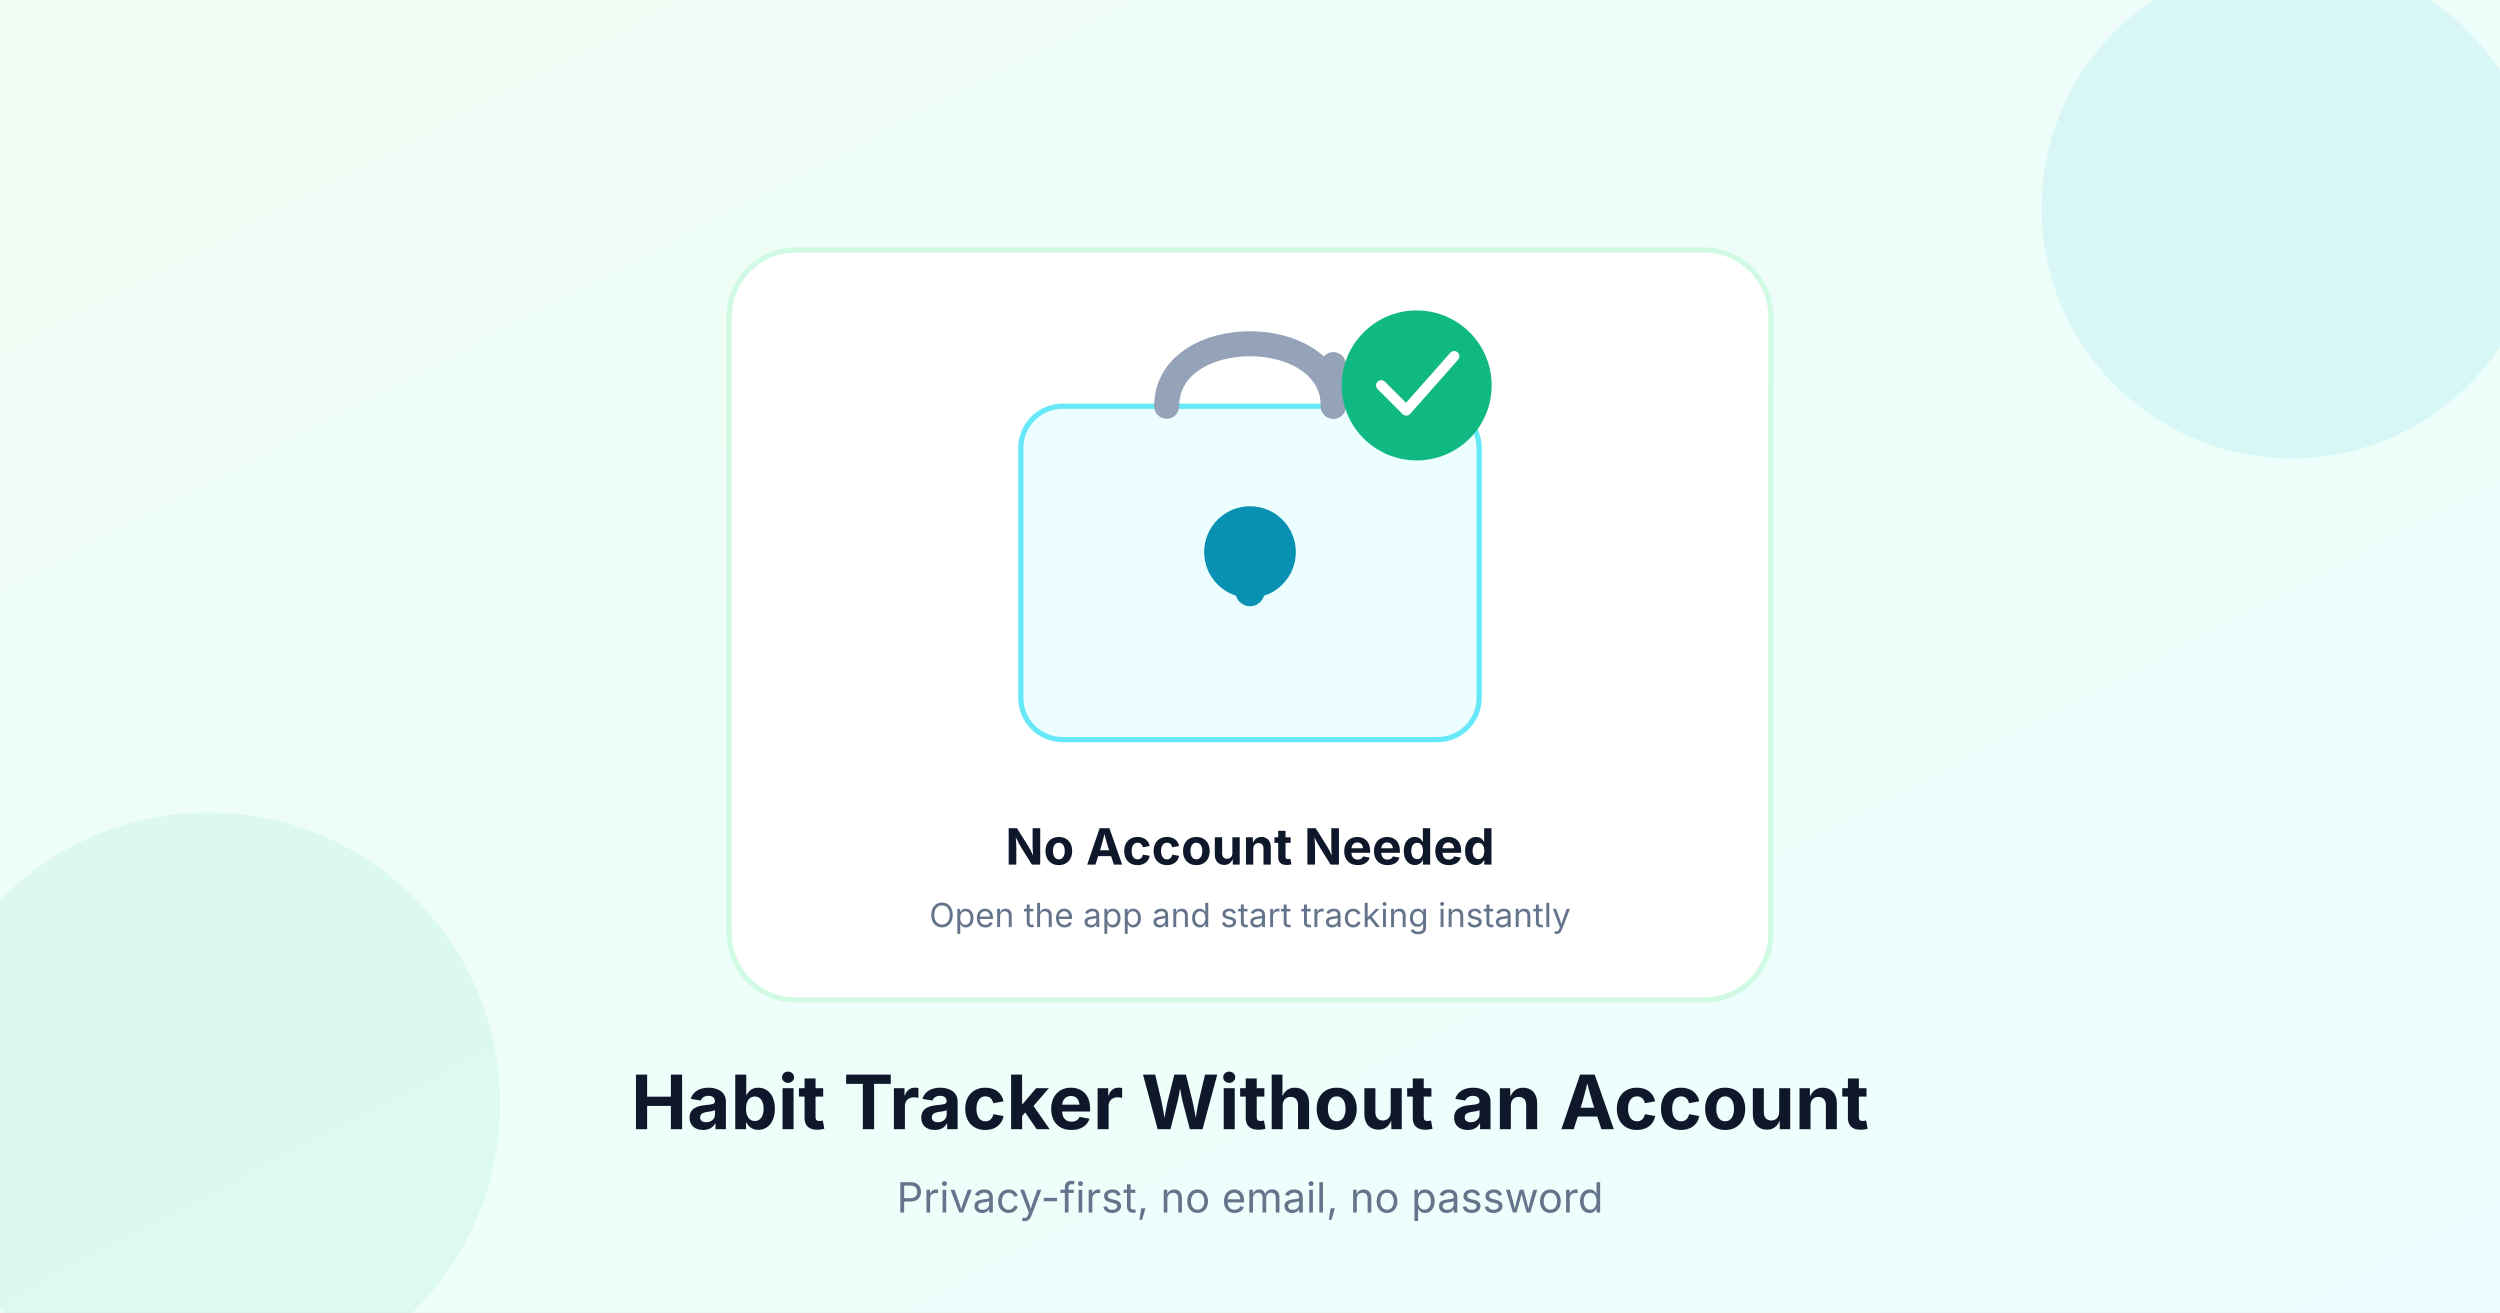
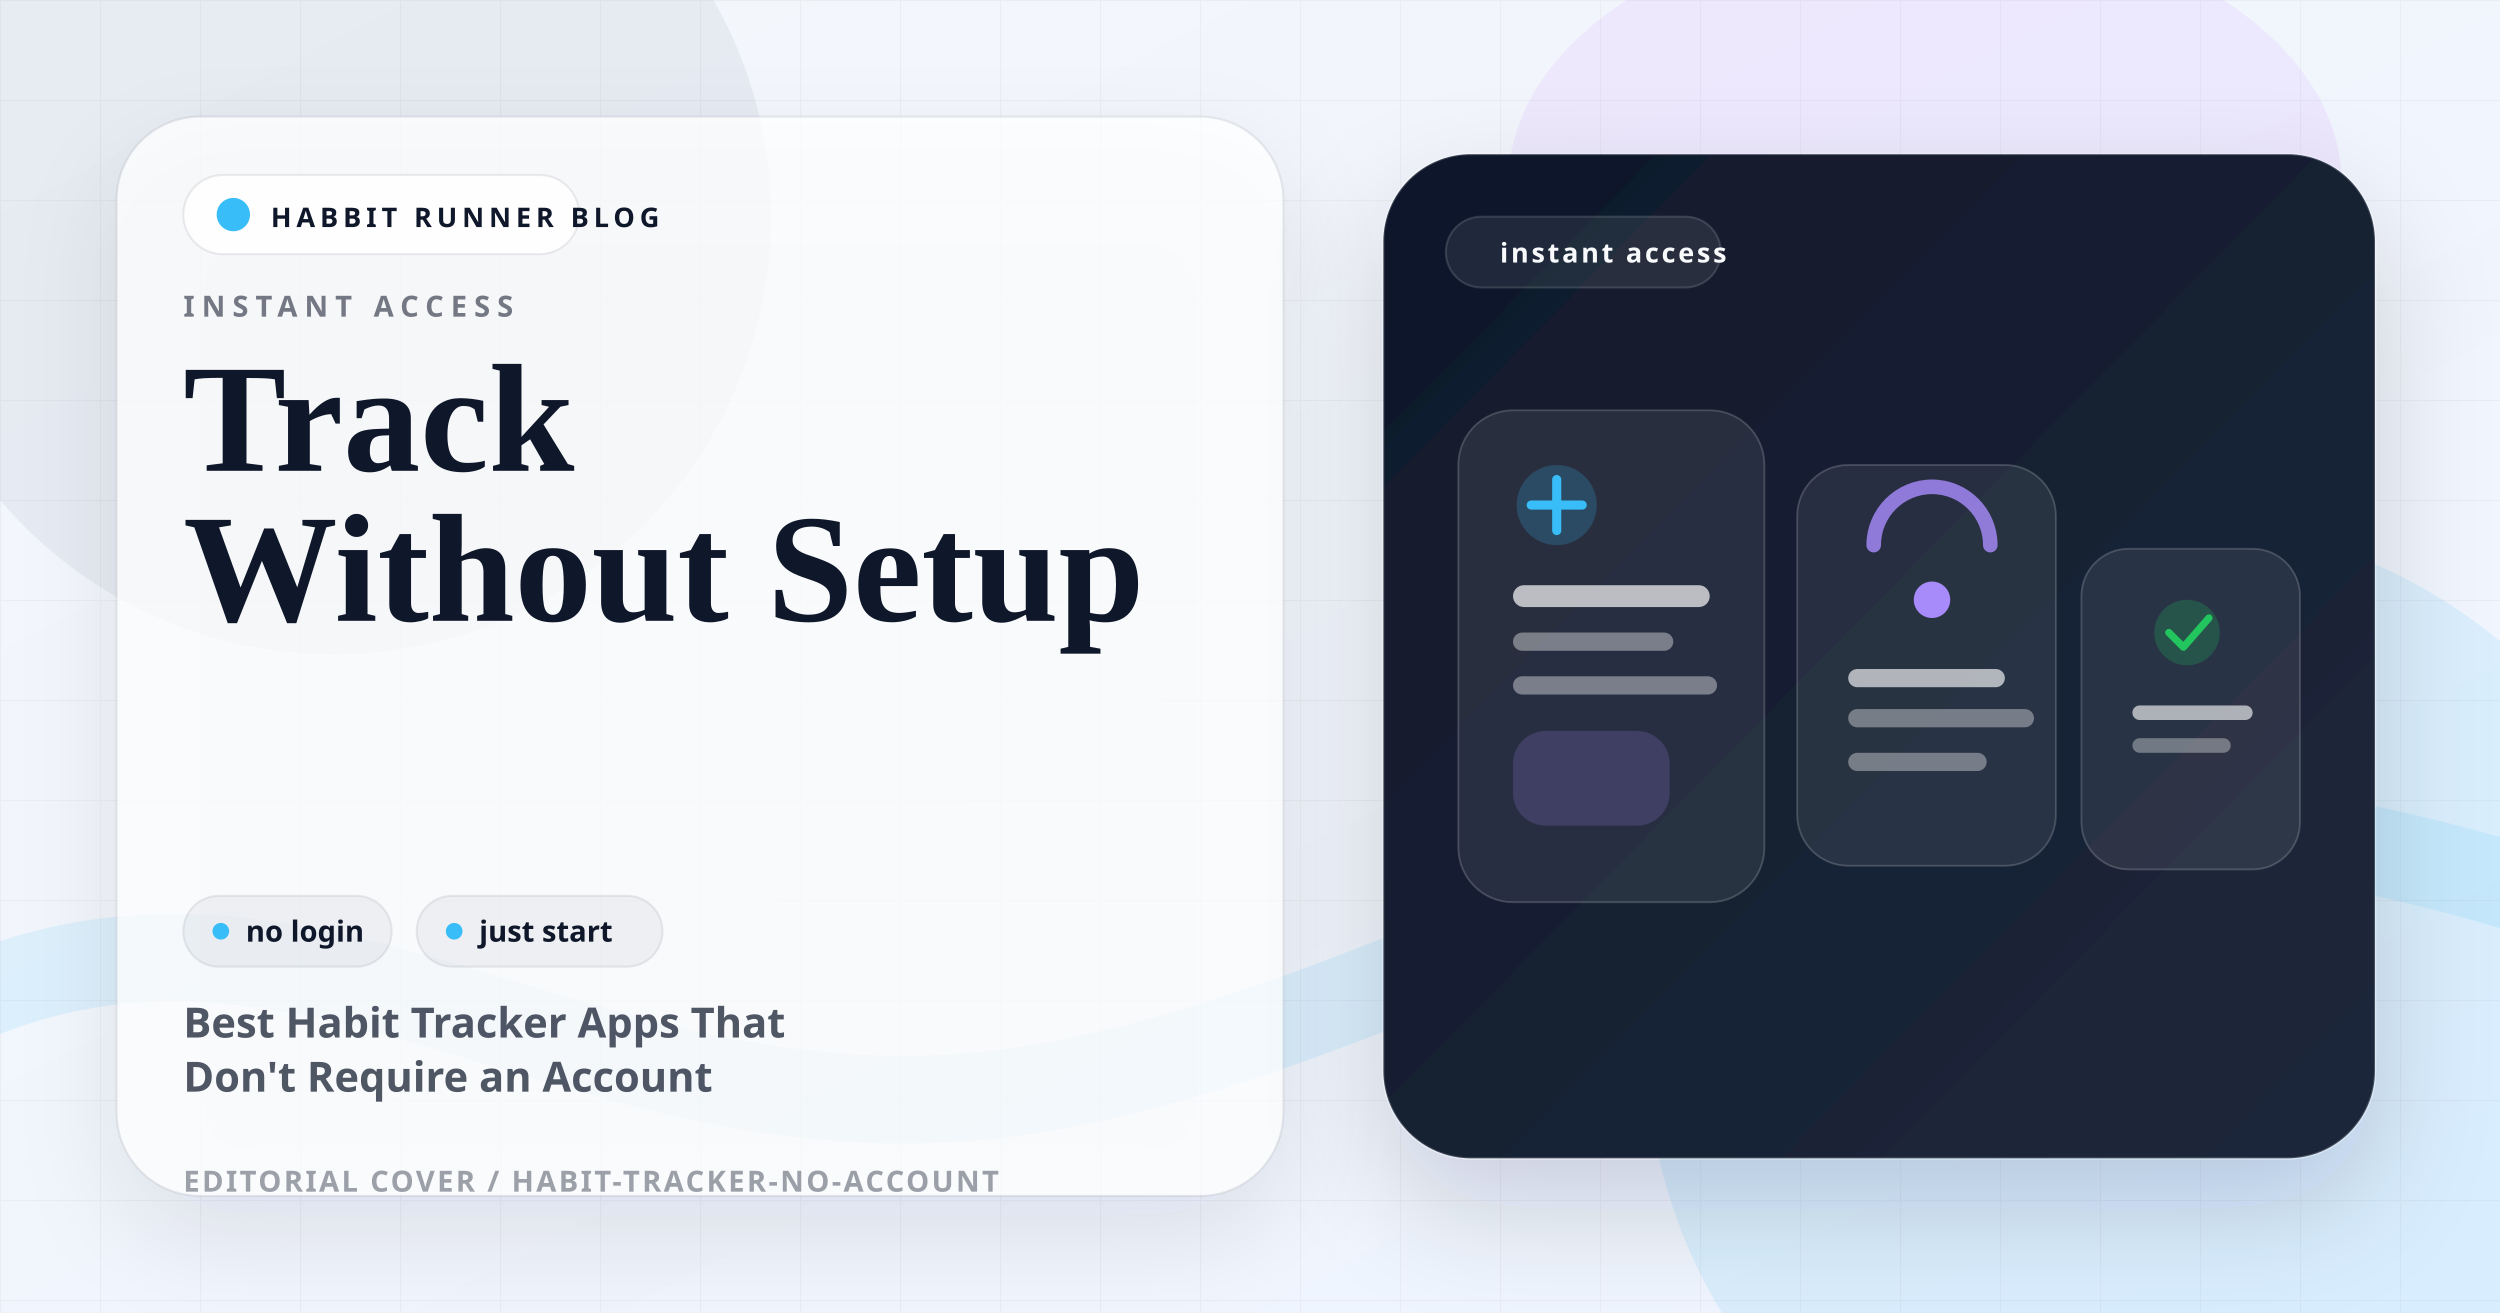
- <svg xmlns="http://www.w3.org/2000/svg" width="1200" height="630" viewBox="0 0 1200 630" role="img" aria-label="Habit Tracker No Account Required">
+ <svg xmlns="http://www.w3.org/2000/svg" width="1200" height="630" viewBox="0 0 1200 630" role="img" aria-label="Best Habit Tracker Apps That Don't Require an Account">
  <defs>
-     <linearGradient id="bg" x1="0" x2="1" y1="0" y2="1">
-       <stop offset="0%" stop-color="#f0fdf4" />
-       <stop offset="100%" stop-color="#ecfeff" />
+     <linearGradient id="bg" x1="0" y1="0" x2="1" y2="1">
+       <stop offset="0%" stop-color="#f4f7fb" />
+       <stop offset="100%" stop-color="#eef4ff" />
    </linearGradient>
+     <linearGradient id="panel" x1="0" y1="0" x2="1" y2="1">
+       <stop offset="0%" stop-color="#0f172a" />
+       <stop offset="100%" stop-color="#1e293b" />
+     </linearGradient>
+     <pattern id="grid" width="48" height="48" patternUnits="userSpaceOnUse">
+       <path d="M48 0H0V48" fill="none" stroke="rgba(15, 23, 42, 0.07)" stroke-width="1" />
+     </pattern>
+     <filter id="shadowSoft" x="-20%" y="-20%" width="140%" height="150%">
+       <feDropShadow dx="0" dy="20" stdDeviation="24" flood-color="#0f172a" flood-opacity="0.12" />
+     </filter>
+     <filter id="shadowBoard" x="-20%" y="-20%" width="140%" height="150%">
+       <feDropShadow dx="0" dy="24" stdDeviation="28" flood-color="#0f172a" flood-opacity="0.16" />
+     </filter>
+     <clipPath id="boardClip">
+       <rect x="664" y="74" width="476" height="482" rx="42" />
+     </clipPath>
  </defs>
  <rect width="1200" height="630" fill="url(#bg)" />
-   <circle cx="100" cy="530" r="140" fill="#34d399" opacity="0.10" />
-   <circle cx="1100" cy="100" r="120" fill="#06b6d4" opacity="0.10" />
-   <rect x="350" y="120" width="500" height="360" rx="32" fill="#ffffff" stroke="#d1fae5" stroke-width="2.5" />
-   <rect x="490" y="195" width="220" height="160" rx="20" fill="#ecfeff" stroke="#67e8f9" stroke-width="2.5" />
-   <path d="M560 195 C560 155 640 155 640 195" fill="none" stroke="#94a3b8" stroke-width="12" stroke-linecap="round" />
-   <path d="M640 195 L640 175" fill="none" stroke="#94a3b8" stroke-width="12" stroke-linecap="round" />
-   <circle cx="600" cy="265" r="22" fill="#0891b2" />
-   <rect x="593" y="265" width="14" height="26" rx="7" fill="#0891b2" />
-   <circle cx="680" cy="185" r="36" fill="#10b981" />
-   <path d="M663 185 L675 197 L698 171" fill="none" stroke="#ffffff" stroke-width="5" stroke-linecap="round" stroke-linejoin="round" />
-   <text x="600" y="415" font-family="Inter,Arial,sans-serif" font-size="24" font-weight="700" fill="#0f172a" text-anchor="middle">No Account Needed</text>
-   <text x="600" y="445" font-family="Inter,Arial,sans-serif" font-size="16" fill="#64748b" text-anchor="middle">Open the app and start tracking instantly</text>
-   <text x="600" y="542" font-family="Inter,Arial,sans-serif" font-size="36" font-weight="700" fill="#0f172a" text-anchor="middle">Habit Tracker Without an Account</text>
-   <text x="600" y="582" font-family="Inter,Arial,sans-serif" font-size="20" fill="#64748b" text-anchor="middle">Privacy-first, no email, no password</text>
+   <rect width="1200" height="630" fill="url(#grid)" opacity="0.6" />
+   <circle cx="160" cy="104" r="210" fill="rgba(148, 163, 184, 0.14)" />
+   <circle cx="1040" cy="500" r="250" fill="rgba(56, 189, 248, 0.12)" />
+   <ellipse cx="924" cy="88" rx="200" ry="126" fill="rgba(192, 132, 252, 0.12)" />
+   <path d="M-40 492 C146 390 284 566 512 520 C736 476 870 314 1240 436" fill="none" stroke="rgba(56, 189, 248, 0.12)" stroke-width="42" stroke-linecap="round" />
+   <rect x="56" y="56" width="560" height="518" rx="40" fill="rgba(255, 255, 255, 0.74)" stroke="rgba(15, 23, 42, 0.08)" filter="url(#shadowSoft)" />
+   <rect x="88" y="84" width="190" height="38" rx="19" fill="rgba(255, 255, 255, 0.88)" stroke="rgba(15, 23, 42, 0.08)" />
+   <circle cx="112" cy="103" r="8" fill="#38bdf8" />
+   <text x="130" y="109" fill="#0f172a" font-family="'Avenir Next', 'Segoe UI', 'Trebuchet MS', sans-serif" font-size="13" font-weight="700" letter-spacing="0.18em">HABBIT RUNNER BLOG</text>
+   <text x="88" y="152" fill="rgba(15, 23, 42, 0.56)" font-family="'Avenir Next', 'Segoe UI', 'Trebuchet MS', sans-serif" font-size="14" font-weight="700" letter-spacing="0.24em">INSTANT ACCESS</text>
+   <text x="88" y="226" fill="#0f172a" font-family="'Iowan Old Style', Georgia, 'Times New Roman', serif" font-size="74" font-weight="700">
+     <tspan x="88" dy="0">Track</tspan>
+     <tspan x="88" dy="72">Without Setup</tspan>
+   </text>
+   <g transform="translate(88 430)">
+     <rect width="100" height="34" rx="17" fill="rgba(15, 23, 42, 0.05)" stroke="rgba(15, 23, 42, 0.08)" />
+     <circle cx="18" cy="17" r="4" fill="#38bdf8" />
+     <text x="30" y="22" fill="#0f172a" font-family="'Avenir Next', 'Segoe UI', 'Trebuchet MS', sans-serif" font-size="14" font-weight="600">no login</text>
+   </g>
+   <g transform="translate(200 430)">
+     <rect width="118" height="34" rx="17" fill="rgba(15, 23, 42, 0.05)" stroke="rgba(15, 23, 42, 0.08)" />
+     <circle cx="18" cy="17" r="4" fill="#38bdf8" />
+     <text x="30" y="22" fill="#0f172a" font-family="'Avenir Next', 'Segoe UI', 'Trebuchet MS', sans-serif" font-size="14" font-weight="600">just start</text>
+   </g>
+   <text x="88" y="498" fill="rgba(15, 23, 42, 0.72)" font-family="'Avenir Next', 'Segoe UI', 'Trebuchet MS', sans-serif" font-size="20" font-weight="600">
+     <tspan x="88" dy="0">Best Habit Tracker Apps That</tspan>
+     <tspan x="88" dy="26">Don't Require an Account</tspan>
+   </text>
+   <text x="88" y="572" fill="rgba(15, 23, 42, 0.4)" font-family="'Avenir Next', 'Segoe UI', 'Trebuchet MS', sans-serif" font-size="14" font-weight="700" letter-spacing="0.08em">EDITORIAL COVER / HABIT-TRACKER-NO-ACCOUNT</text>
+   <g filter="url(#shadowBoard)">
+     <rect x="664" y="74" width="476" height="482" rx="42" fill="url(#panel)" stroke="rgba(255, 255, 255, 0.18)" />
+   </g>
+   <rect x="694" y="104" width="132" height="34" rx="17" fill="rgba(255, 255, 255, 0.08)" stroke="rgba(255, 255, 255, 0.14)" />
+   <text x="720" y="126" fill="#f8fafc" font-family="'Avenir Next', 'Segoe UI', 'Trebuchet MS', sans-serif" font-size="13" font-weight="700" letter-spacing="0.1em">instant access</text>
+   <g clip-path="url(#boardClip)">
+     <g transform="translate(619.5498 123.4935) scale(0.8744589)">
+       <rect x="92" y="84" width="168" height="270" rx="30" fill="rgba(255, 255, 255, 0.08)" stroke="rgba(255, 255, 255, 0.18)" />
+       <rect x="278" y="114" width="142" height="220" rx="28" fill="rgba(255, 255, 255, 0.08)" stroke="rgba(255, 255, 255, 0.18)" />
+       <rect x="434" y="160" width="120" height="176" rx="26" fill="rgba(255, 255, 255, 0.08)" stroke="rgba(255, 255, 255, 0.18)" />
+       <circle cx="146" cy="136" r="22" fill="rgba(56, 189, 248, 0.2)" />
+       <path d="M132 136 h28 M146 122 v28" stroke="#38bdf8" stroke-width="5" stroke-linecap="round" />
+       <rect x="122" y="180" width="108" height="12" rx="6" fill="rgba(255, 255, 255, 0.68)" />
+       <rect x="122" y="206" width="88" height="10" rx="5" fill="rgba(255, 255, 255, 0.38)" />
+       <rect x="122" y="230" width="112" height="10" rx="5" fill="rgba(255, 255, 255, 0.38)" />
+       <rect x="122" y="260" width="86" height="52" rx="18" fill="rgba(167, 139, 250, 0.18)" />
+       <path d="M320 158 a32 32 0 0 1 64 0" fill="none" stroke="rgba(167, 139, 250, 0.82)" stroke-width="8" stroke-linecap="round" />
+       <circle cx="352" cy="188" r="10" fill="#a78bfa" />
+       <rect x="306" y="226" width="86" height="10" rx="5" fill="rgba(255, 255, 255, 0.64)" />
+       <rect x="306" y="248" width="102" height="10" rx="5" fill="rgba(255, 255, 255, 0.36)" />
+       <rect x="306" y="272" width="76" height="10" rx="5" fill="rgba(255, 255, 255, 0.36)" />
+       <circle cx="492" cy="206" r="18" fill="rgba(34, 197, 94, 0.22)" />
+       <path d="M482 206 L490 214 L504 198" fill="none" stroke="#22c55e" stroke-width="4" stroke-linecap="round" stroke-linejoin="round" />
+       <rect x="462" y="246" width="66" height="8" rx="4" fill="rgba(255, 255, 255, 0.62)" />
+       <rect x="462" y="264" width="54" height="8" rx="4" fill="rgba(255, 255, 255, 0.34)" />
+     </g>
+   </g>
</svg>
